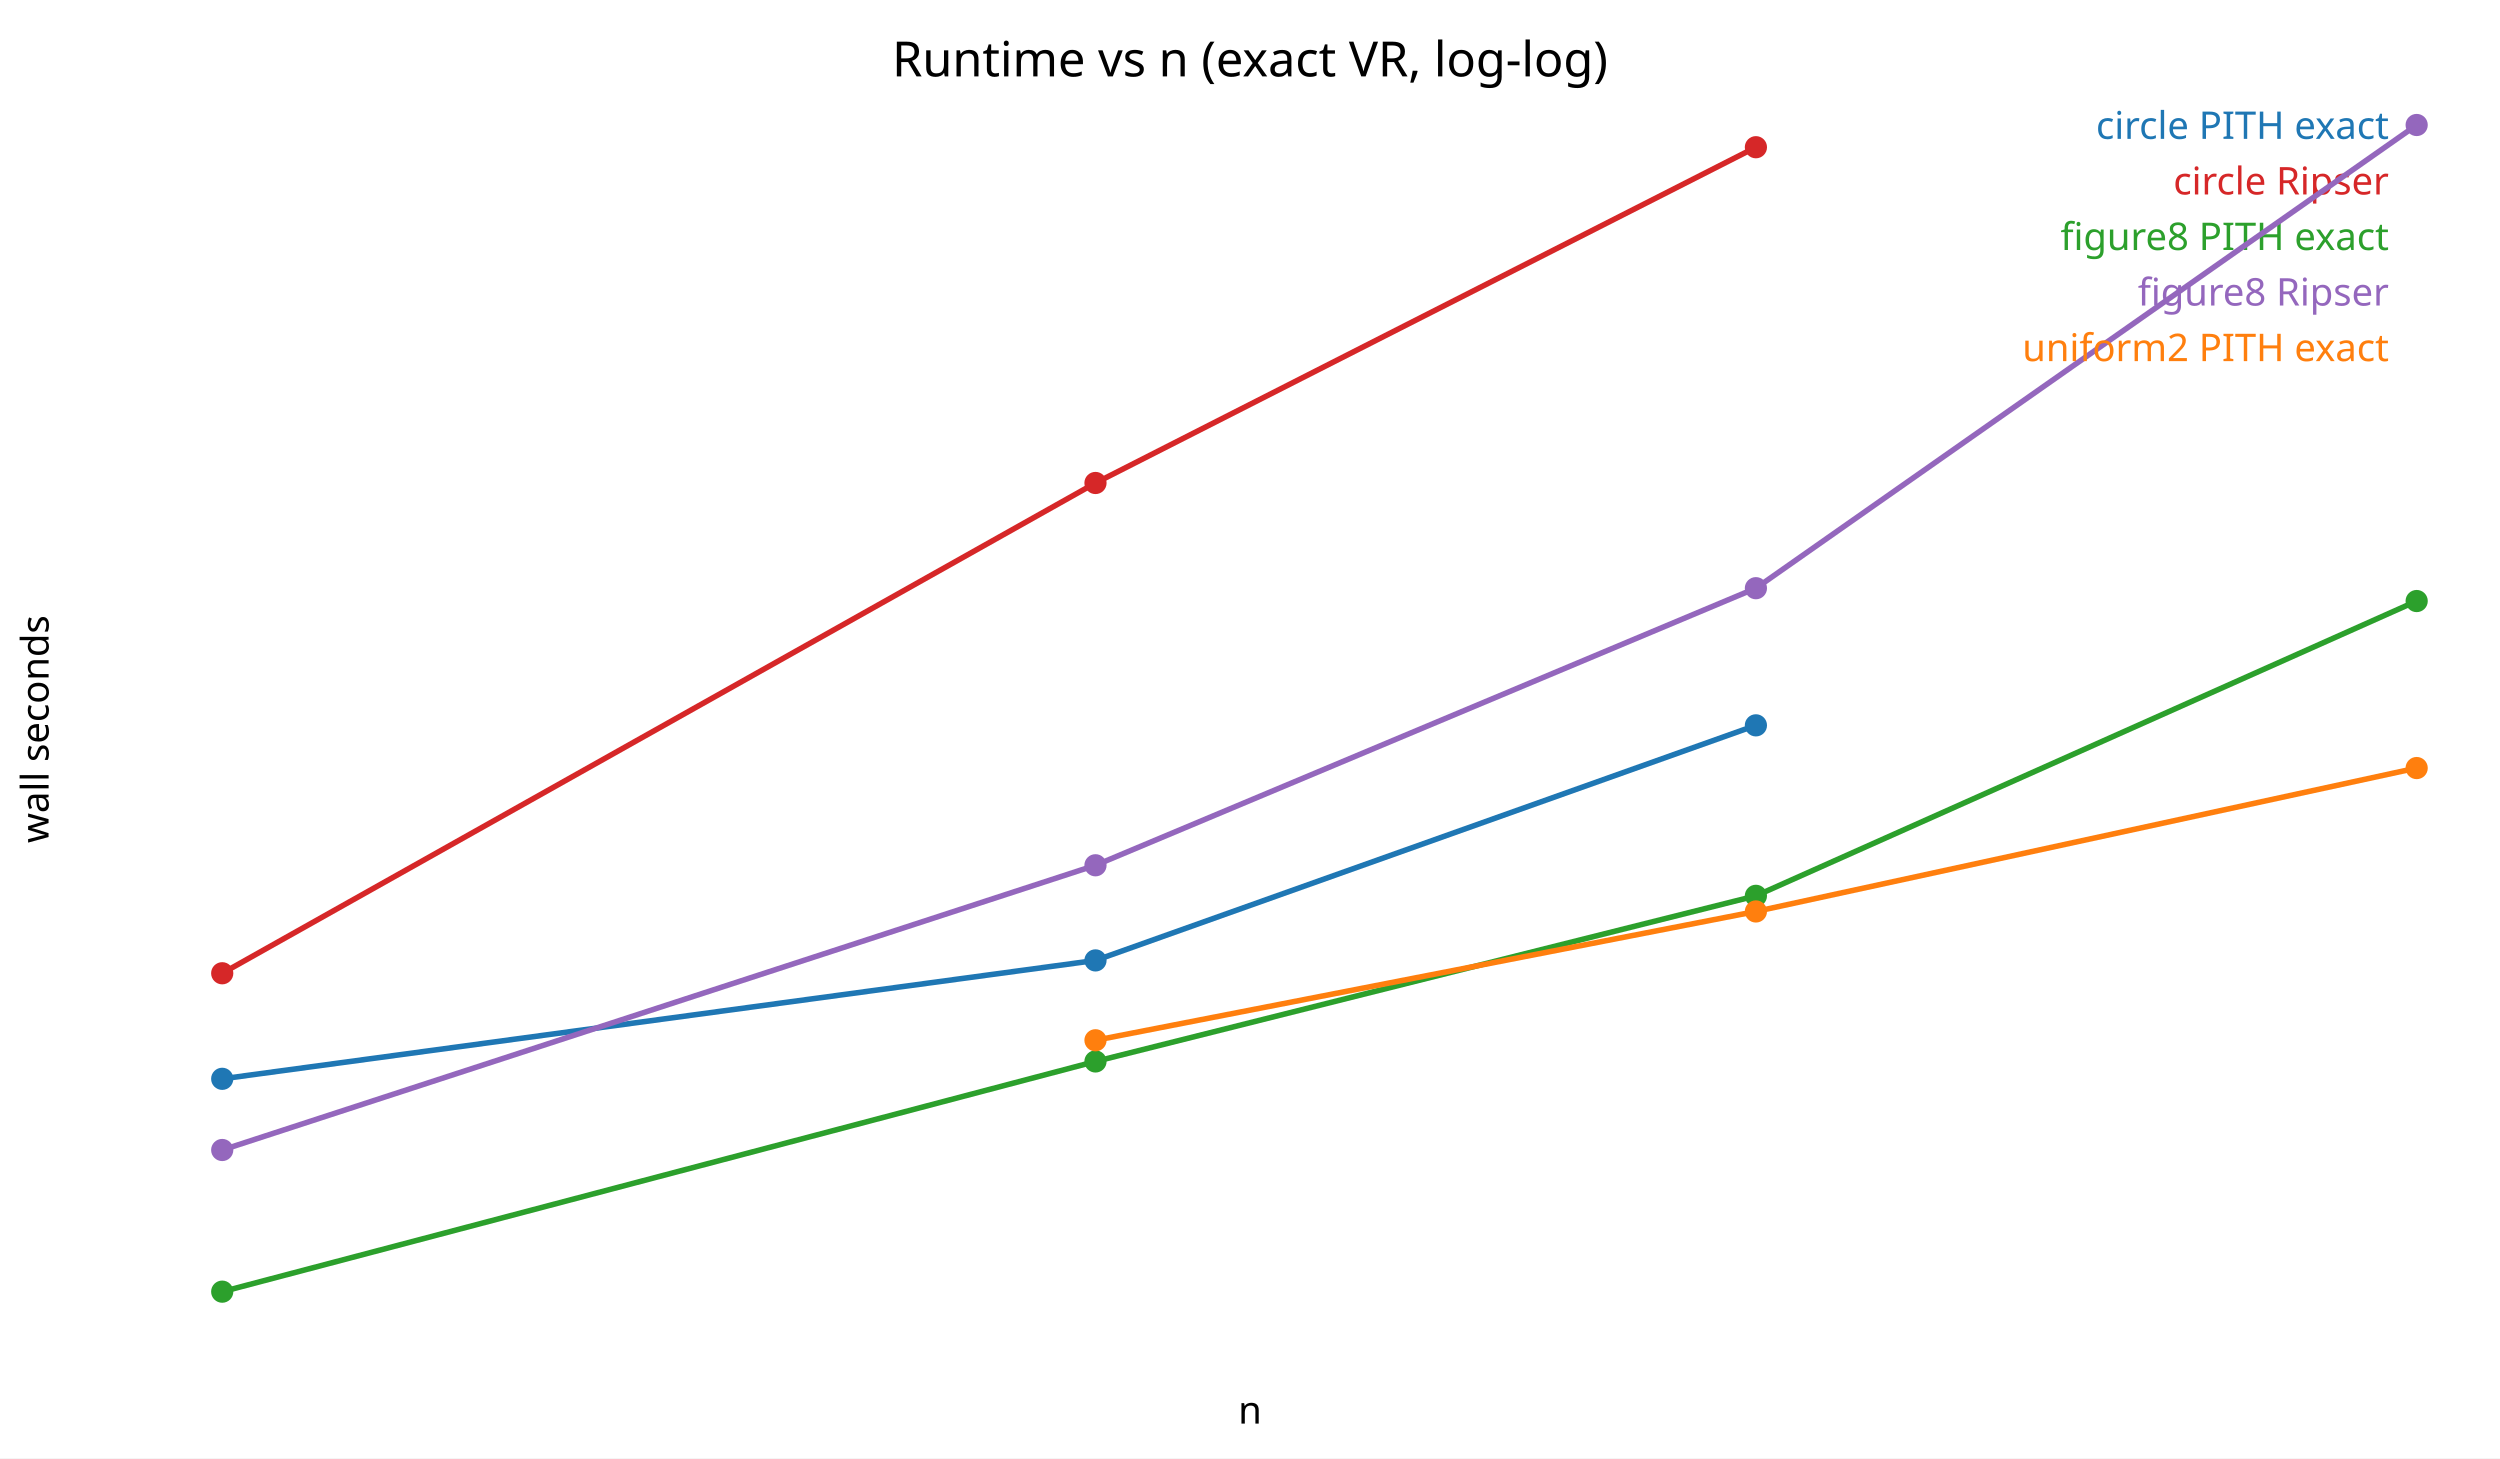
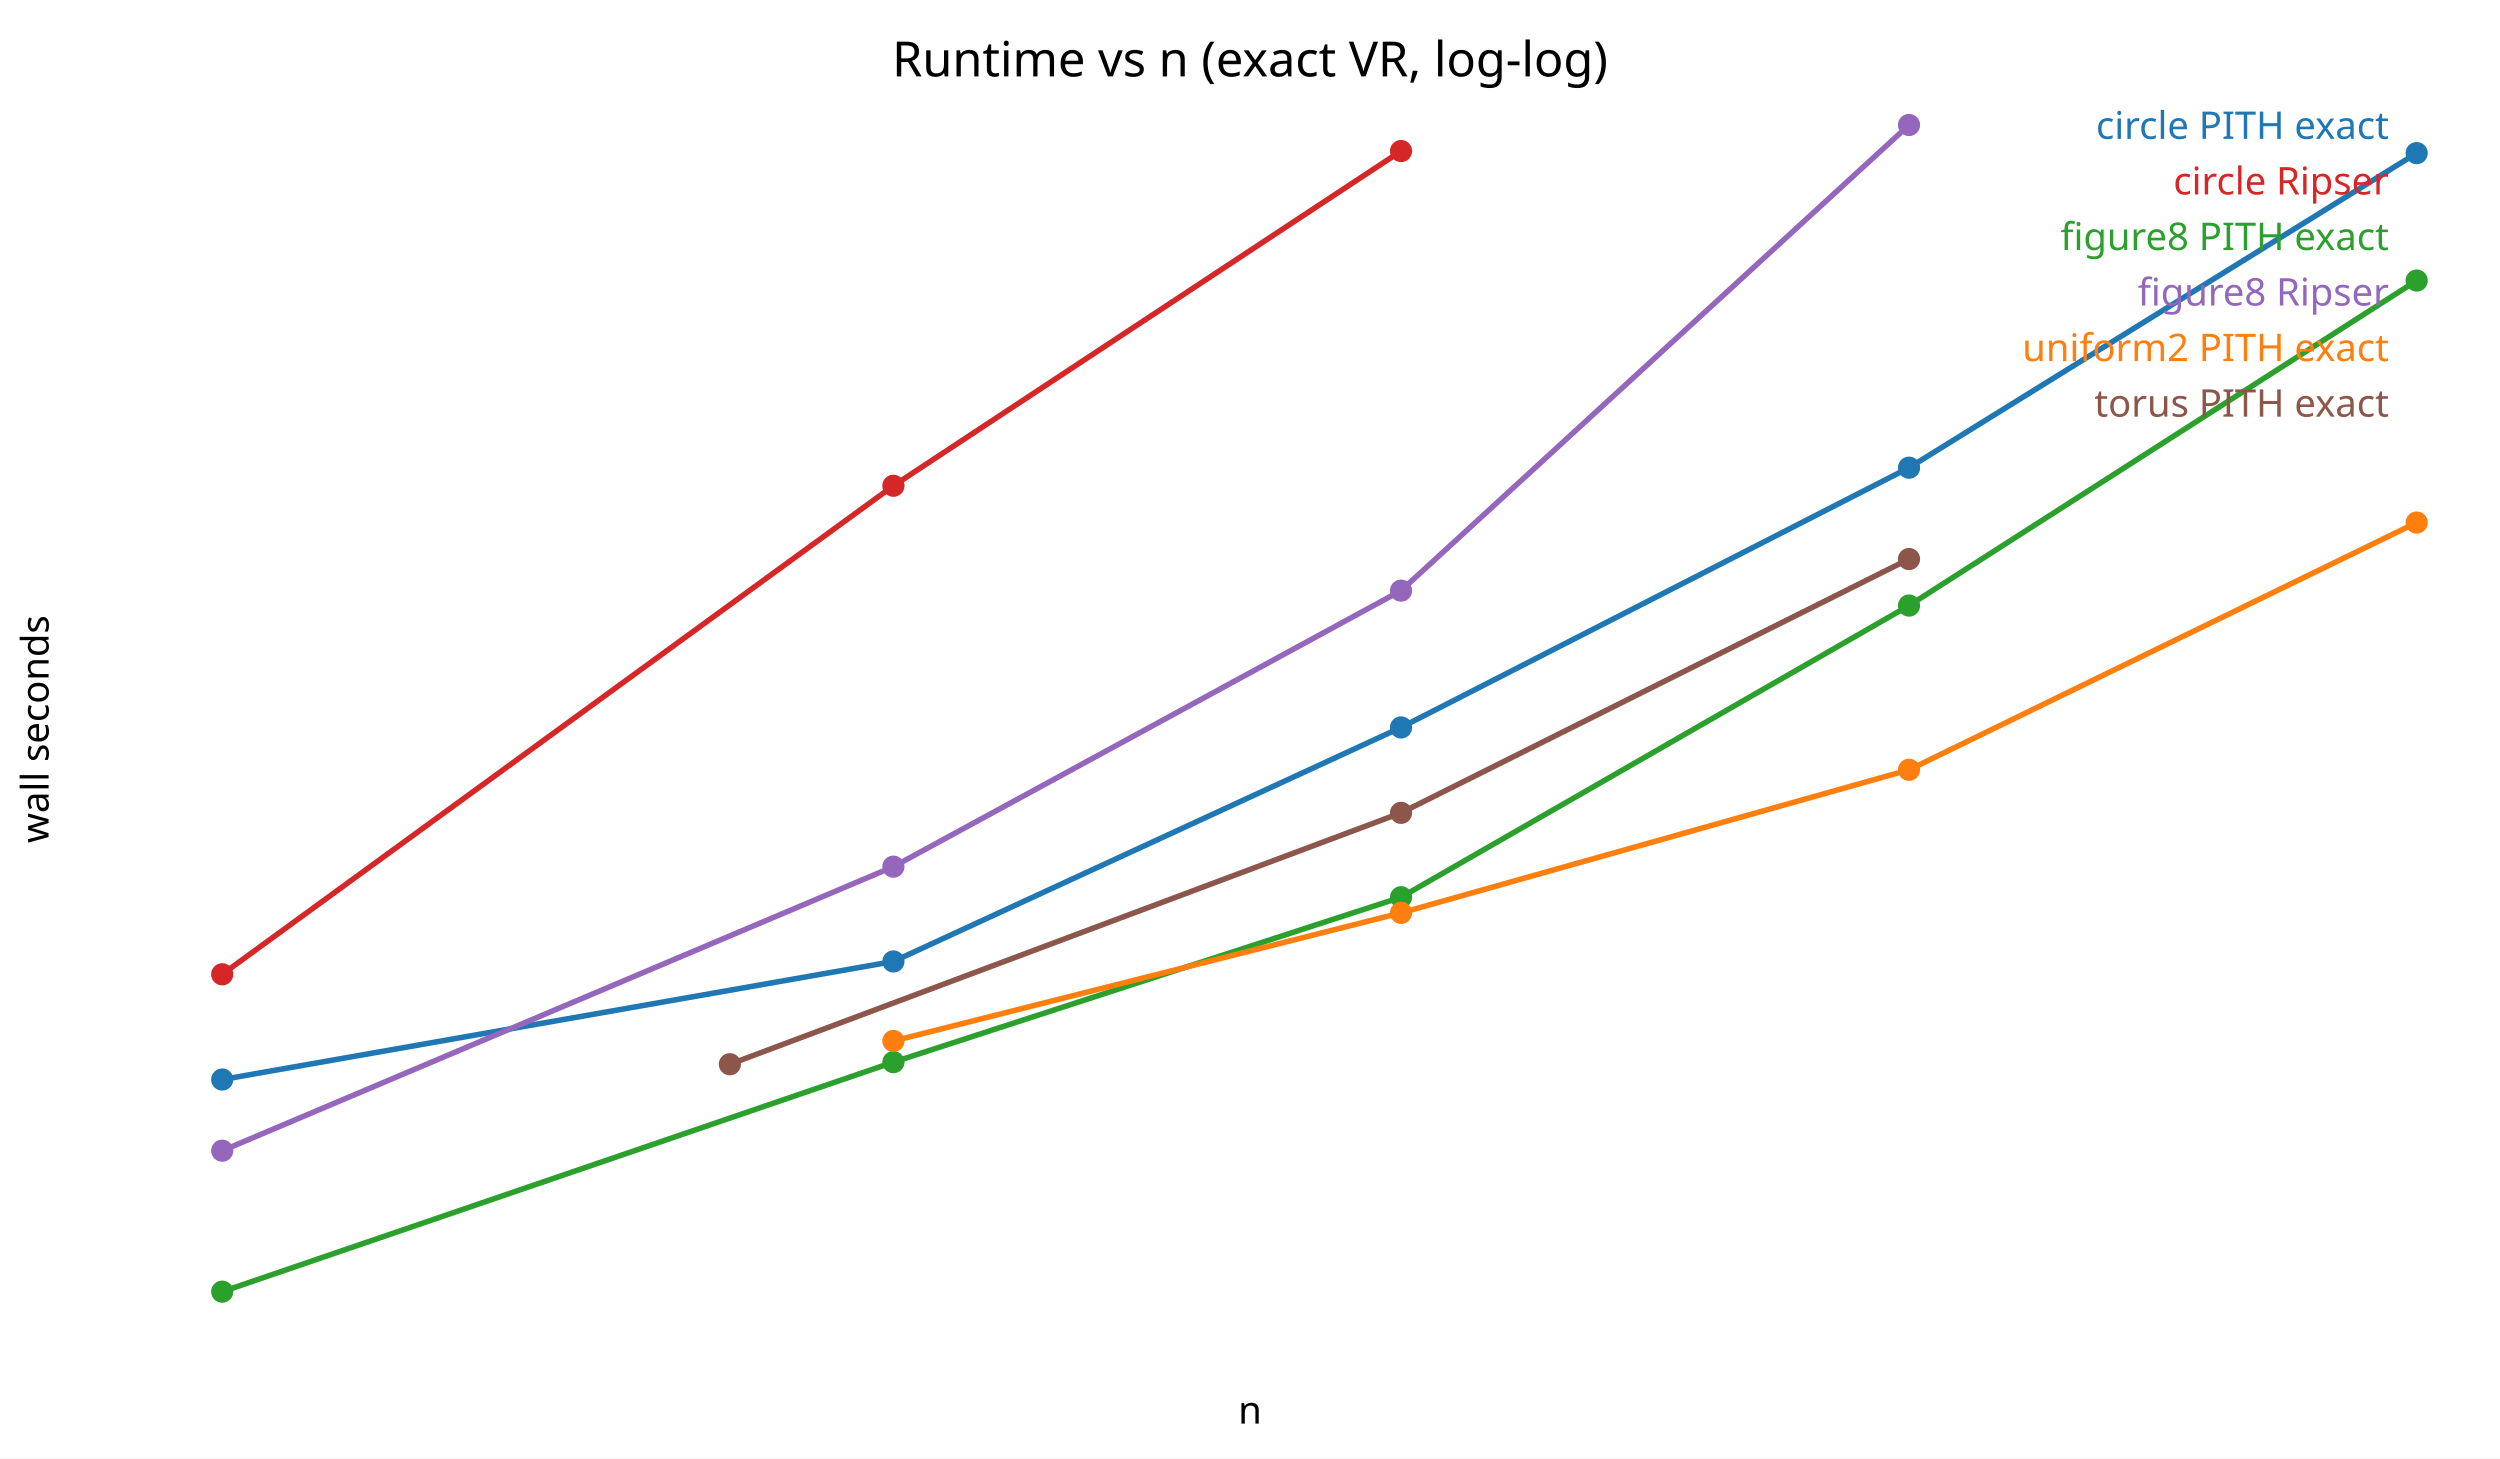
<svg xmlns="http://www.w3.org/2000/svg" width="720" height="420" font-family="sans-serif">
  <rect width="720" height="420" fill="white" />
  <text x="360.0" y="22" text-anchor="middle" font-size="14">Runtime vs n (exact VR, log-log)</text>
  <text x="360.0" y="410" text-anchor="middle" font-size="11">n</text>
  <text x="14" y="210.0" text-anchor="middle" font-size="11" transform="rotate(-90 14 210.0)">wall seconds</text>
-   <path d="M 64.0 310.7 L 315.5 276.6 L 505.7 208.9" fill="none" stroke="#1f77b4" stroke-width="1.6" />
-   <circle cx="64.0" cy="310.7" r="3.2" fill="#1f77b4" />
-   <circle cx="315.5" cy="276.6" r="3.2" fill="#1f77b4" />
-   <circle cx="505.7" cy="208.9" r="3.2" fill="#1f77b4" />
+   <path d="M 64.0 310.9 L 257.3 276.9 L 403.5 209.5 L 549.8 134.7 L 696.0 44.1" fill="none" stroke="#1f77b4" stroke-width="1.6" />
+   <circle cx="64.0" cy="310.9" r="3.2" fill="#1f77b4" />
+   <circle cx="257.3" cy="276.9" r="3.2" fill="#1f77b4" />
+   <circle cx="403.5" cy="209.5" r="3.2" fill="#1f77b4" />
+   <circle cx="549.8" cy="134.7" r="3.2" fill="#1f77b4" />
+   <circle cx="696.0" cy="44.1" r="3.2" fill="#1f77b4" />
  <text x="688" y="40" text-anchor="end" font-size="11" fill="#1f77b4">circle PITH exact</text>
-   <path d="M 64.0 280.3 L 315.5 139.1 L 505.7 42.4" fill="none" stroke="#d62728" stroke-width="1.6" />
-   <circle cx="64.0" cy="280.3" r="3.2" fill="#d62728" />
-   <circle cx="315.5" cy="139.1" r="3.2" fill="#d62728" />
-   <circle cx="505.7" cy="42.4" r="3.2" fill="#d62728" />
+   <path d="M 64.0 280.6 L 257.3 139.9 L 403.5 43.5" fill="none" stroke="#d62728" stroke-width="1.6" />
+   <circle cx="64.0" cy="280.6" r="3.2" fill="#d62728" />
+   <circle cx="257.3" cy="139.9" r="3.2" fill="#d62728" />
+   <circle cx="403.5" cy="43.5" r="3.2" fill="#d62728" />
  <text x="688" y="56" text-anchor="end" font-size="11" fill="#d62728">circle Ripser</text>
-   <path d="M 64.0 372.0 L 315.5 305.7 L 505.7 258.0 L 696.0 173.1" fill="none" stroke="#2ca02c" stroke-width="1.6" />
+   <path d="M 64.0 372.0 L 257.3 305.9 L 403.5 258.4 L 549.8 174.4 L 696.0 80.8" fill="none" stroke="#2ca02c" stroke-width="1.6" />
  <circle cx="64.0" cy="372.0" r="3.2" fill="#2ca02c" />
-   <circle cx="315.5" cy="305.7" r="3.2" fill="#2ca02c" />
-   <circle cx="505.7" cy="258.0" r="3.2" fill="#2ca02c" />
-   <circle cx="696.0" cy="173.1" r="3.2" fill="#2ca02c" />
+   <circle cx="257.3" cy="305.9" r="3.2" fill="#2ca02c" />
+   <circle cx="403.5" cy="258.4" r="3.2" fill="#2ca02c" />
+   <circle cx="549.8" cy="174.4" r="3.2" fill="#2ca02c" />
+   <circle cx="696.0" cy="80.8" r="3.2" fill="#2ca02c" />
  <text x="688" y="72" text-anchor="end" font-size="11" fill="#2ca02c">figure8 PITH exact</text>
-   <path d="M 64.0 331.2 L 315.5 249.2 L 505.7 169.4 L 696.0 36.0" fill="none" stroke="#9467bd" stroke-width="1.6" />
-   <circle cx="64.0" cy="331.2" r="3.2" fill="#9467bd" />
-   <circle cx="315.5" cy="249.2" r="3.2" fill="#9467bd" />
-   <circle cx="505.7" cy="169.4" r="3.2" fill="#9467bd" />
-   <circle cx="696.0" cy="36.0" r="3.2" fill="#9467bd" />
+   <path d="M 64.0 331.4 L 257.3 249.6 L 403.5 170.1 L 549.8 36.0" fill="none" stroke="#9467bd" stroke-width="1.6" />
+   <circle cx="64.0" cy="331.4" r="3.2" fill="#9467bd" />
+   <circle cx="257.3" cy="249.6" r="3.2" fill="#9467bd" />
+   <circle cx="403.5" cy="170.1" r="3.2" fill="#9467bd" />
+   <circle cx="549.8" cy="36.0" r="3.2" fill="#9467bd" />
  <text x="688" y="88" text-anchor="end" font-size="11" fill="#9467bd">figure8 Ripser</text>
-   <path d="M 315.5 299.6 L 505.7 262.5 L 696.0 221.2" fill="none" stroke="#ff7f0e" stroke-width="1.6" />
-   <circle cx="315.5" cy="299.6" r="3.2" fill="#ff7f0e" />
-   <circle cx="505.7" cy="262.5" r="3.2" fill="#ff7f0e" />
-   <circle cx="696.0" cy="221.2" r="3.2" fill="#ff7f0e" />
+   <path d="M 257.3 299.8 L 403.5 262.9 L 549.8 221.7 L 696.0 150.5" fill="none" stroke="#ff7f0e" stroke-width="1.6" />
+   <circle cx="257.3" cy="299.8" r="3.2" fill="#ff7f0e" />
+   <circle cx="403.5" cy="262.9" r="3.2" fill="#ff7f0e" />
+   <circle cx="549.8" cy="221.7" r="3.2" fill="#ff7f0e" />
+   <circle cx="696.0" cy="150.5" r="3.2" fill="#ff7f0e" />
  <text x="688" y="104" text-anchor="end" font-size="11" fill="#ff7f0e">uniform2 PITH exact</text>
+   <path d="M 210.2 306.5 L 403.5 234.1 L 549.8 161.0" fill="none" stroke="#8c564b" stroke-width="1.6" />
+   <circle cx="210.2" cy="306.5" r="3.2" fill="#8c564b" />
+   <circle cx="403.5" cy="234.1" r="3.2" fill="#8c564b" />
+   <circle cx="549.8" cy="161.0" r="3.2" fill="#8c564b" />
+   <text x="688" y="120" text-anchor="end" font-size="11" fill="#8c564b">torus PITH exact</text>
</svg>
